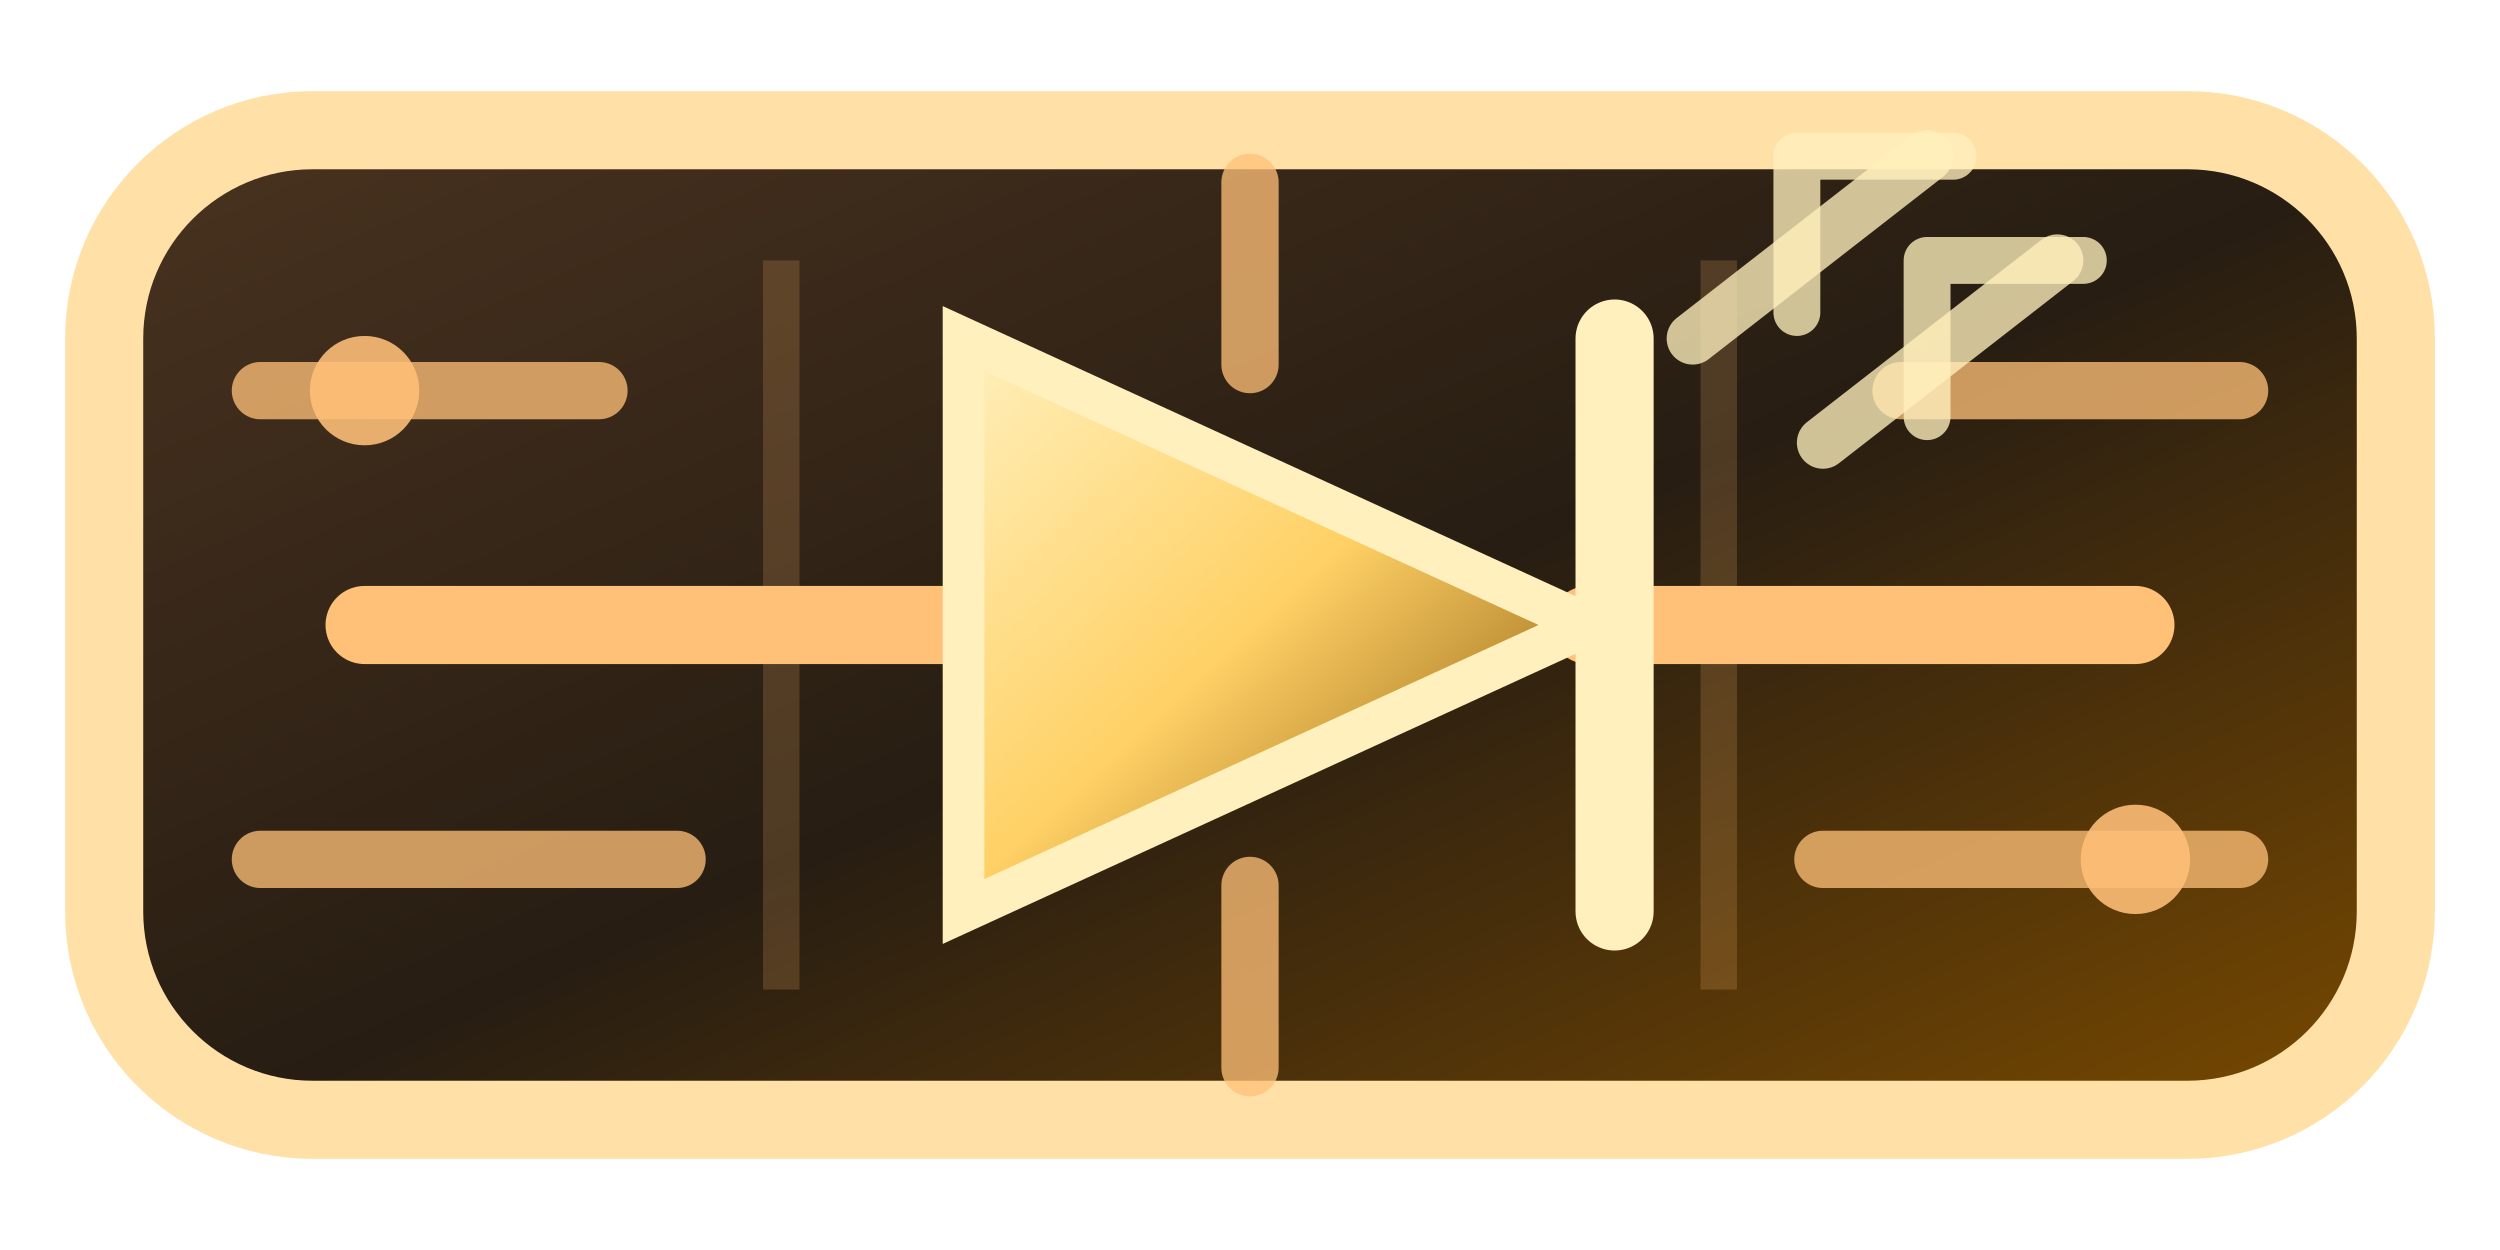
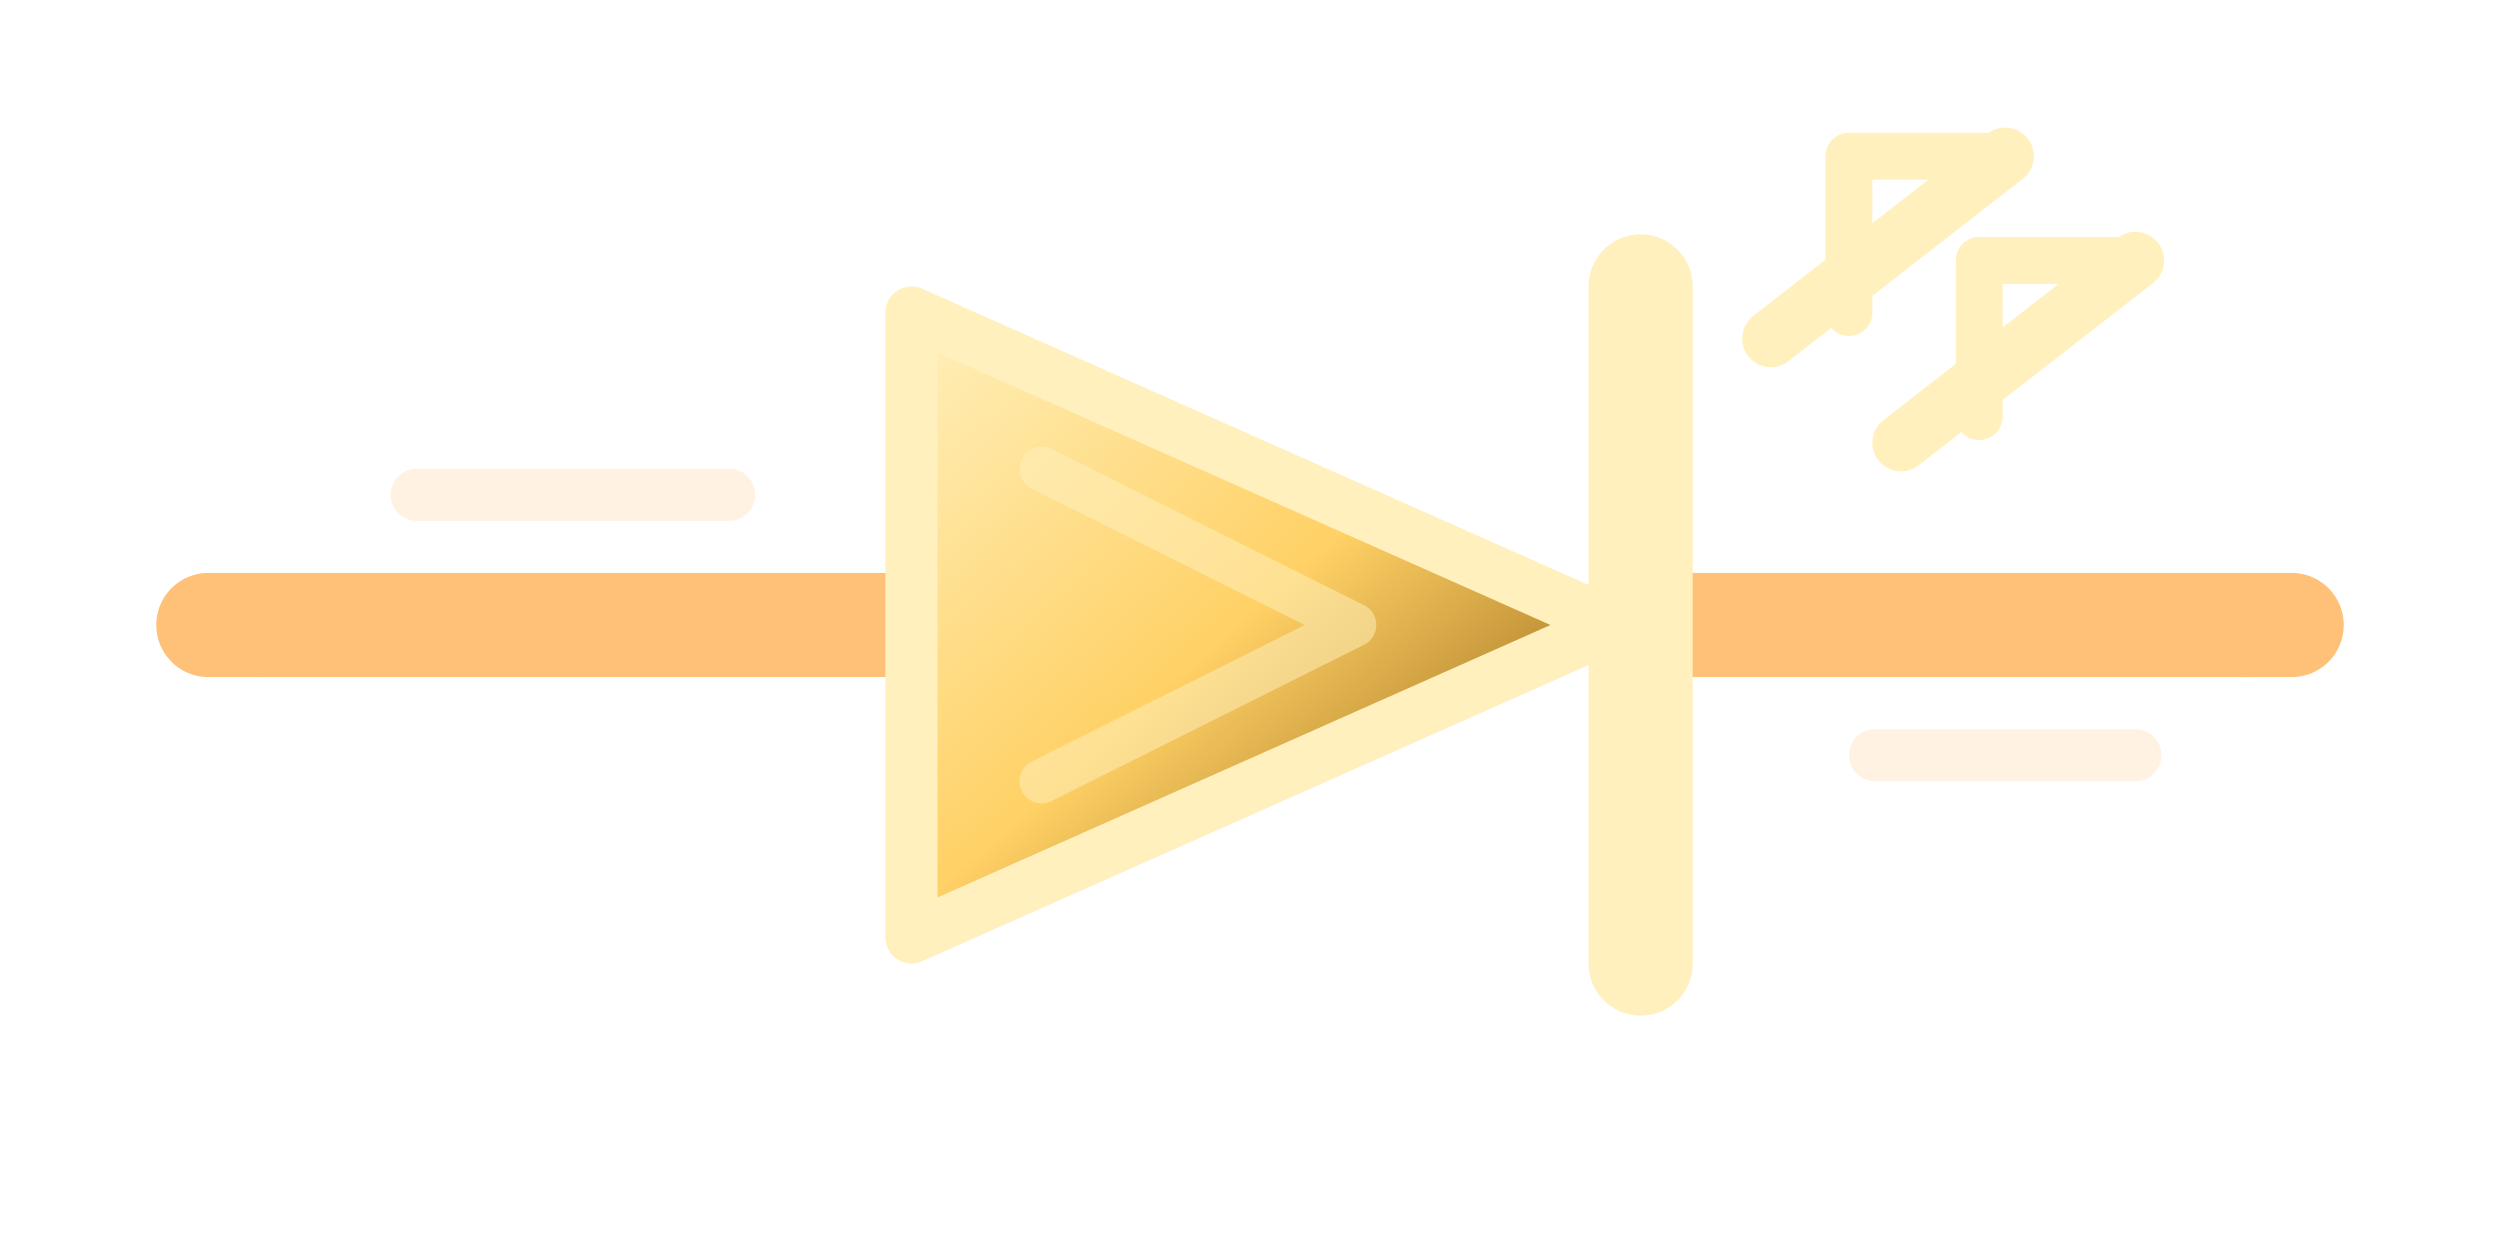
<svg xmlns="http://www.w3.org/2000/svg" viewBox="0 0 96 48" role="img" aria-label="Diodo LED">
  <defs>
-     <linearGradient id="spr-brick-basic-yellow-temple-real-normal-board" x1="0" y1="0" x2="1" y2="1">
-       <stop offset="0" stop-color="#4a3320" />
-       <stop offset="0.52" stop-color="#271d12" />
-       <stop offset="1" stop-color="#7a4a00" />
-     </linearGradient>
-     <linearGradient id="spr-brick-basic-yellow-temple-real-normal-part" x1="0" y1="0" x2="1" y2="1">
+     <linearGradient id="spr-brick-basic-yellow-temple-real-normal-body" x1="0" y1="0" x2="1" y2="1">
      <stop offset="0" stop-color="#fff0bd" />
      <stop offset="0.48" stop-color="#ffd166" />
      <stop offset="1" stop-color="#7a4a00" />
    </linearGradient>
  </defs>
-   <rect x="4" y="5" width="88" height="38" rx="8" fill="url(#spr-brick-basic-yellow-temple-real-normal-board)" stroke="#ffe1a8" stroke-width="3" />
-   <path d="M10 15h13M73 15h13M10 33h16M70 33h16M48 7v7M48 34v7" stroke="#ffc078" stroke-width="2.2" stroke-linecap="round" opacity=".76" />
-   <path d="M14 24h68M30 10v28M66 10v28" stroke="#ffbe6e33" stroke-width="1.4" opacity=".9" />
-   <circle cx="14" cy="15" r="2.1" fill="#ffc078" opacity=".88" />
-   <circle cx="82" cy="33" r="2.1" fill="#ffc078" opacity=".88" />
-   <path d="M14 24h23M61 24h21" stroke="#ffc078" stroke-width="3" stroke-linecap="round" />
-   <path d="M37 13l24 11-24 11z" fill="url(#spr-brick-basic-yellow-temple-real-normal-part)" stroke="#fff0bd" stroke-width="1.6" />
-   <path d="M62 13v22" stroke="#fff0bd" stroke-width="3" stroke-linecap="round" />
-   <path d="M65 13l9-7M70 17l9-7" stroke="#fff0bd" stroke-width="2" stroke-linecap="round" opacity=".78" />
-   <path d="M75 6h-6v6M80 10h-6v6" fill="none" stroke="#fff0bd" stroke-width="1.8" stroke-linecap="round" stroke-linejoin="round" opacity=".78" />
+   <path d="M8 24h27M63 24h25" stroke="#ffc078" stroke-width="4" stroke-linecap="round" />
+   <path d="M35 12l27 12-27 12z" fill="url(#spr-brick-basic-yellow-temple-real-normal-body)" stroke="#fff0bd" stroke-width="2" stroke-linejoin="round" />
+   <path d="M63 11v26" stroke="#fff0bd" stroke-width="4" stroke-linecap="round" />
+   <path d="M40 18l12 6-12 6" fill="none" stroke="#fff0bd" stroke-width="1.7" stroke-linecap="round" stroke-linejoin="round" opacity=".52" />
+   <path d="M68 13l9-7M73 17l9-7" stroke="#fff0bd" stroke-width="2.2" stroke-linecap="round" />
+   <path d="M77 6h-6v6M82 10h-6v6" fill="none" stroke="#fff0bd" stroke-width="1.8" stroke-linecap="round" stroke-linejoin="round" />
+   <path d="M16 19h12M72 29h10" stroke="#ffbe6e33" stroke-width="2" stroke-linecap="round" />
+   <circle cx="10" cy="24" r="2" fill="#ffc078" opacity=".9" />
+   <circle cx="86" cy="24" r="2" fill="#ffc078" opacity=".9" />
</svg>
